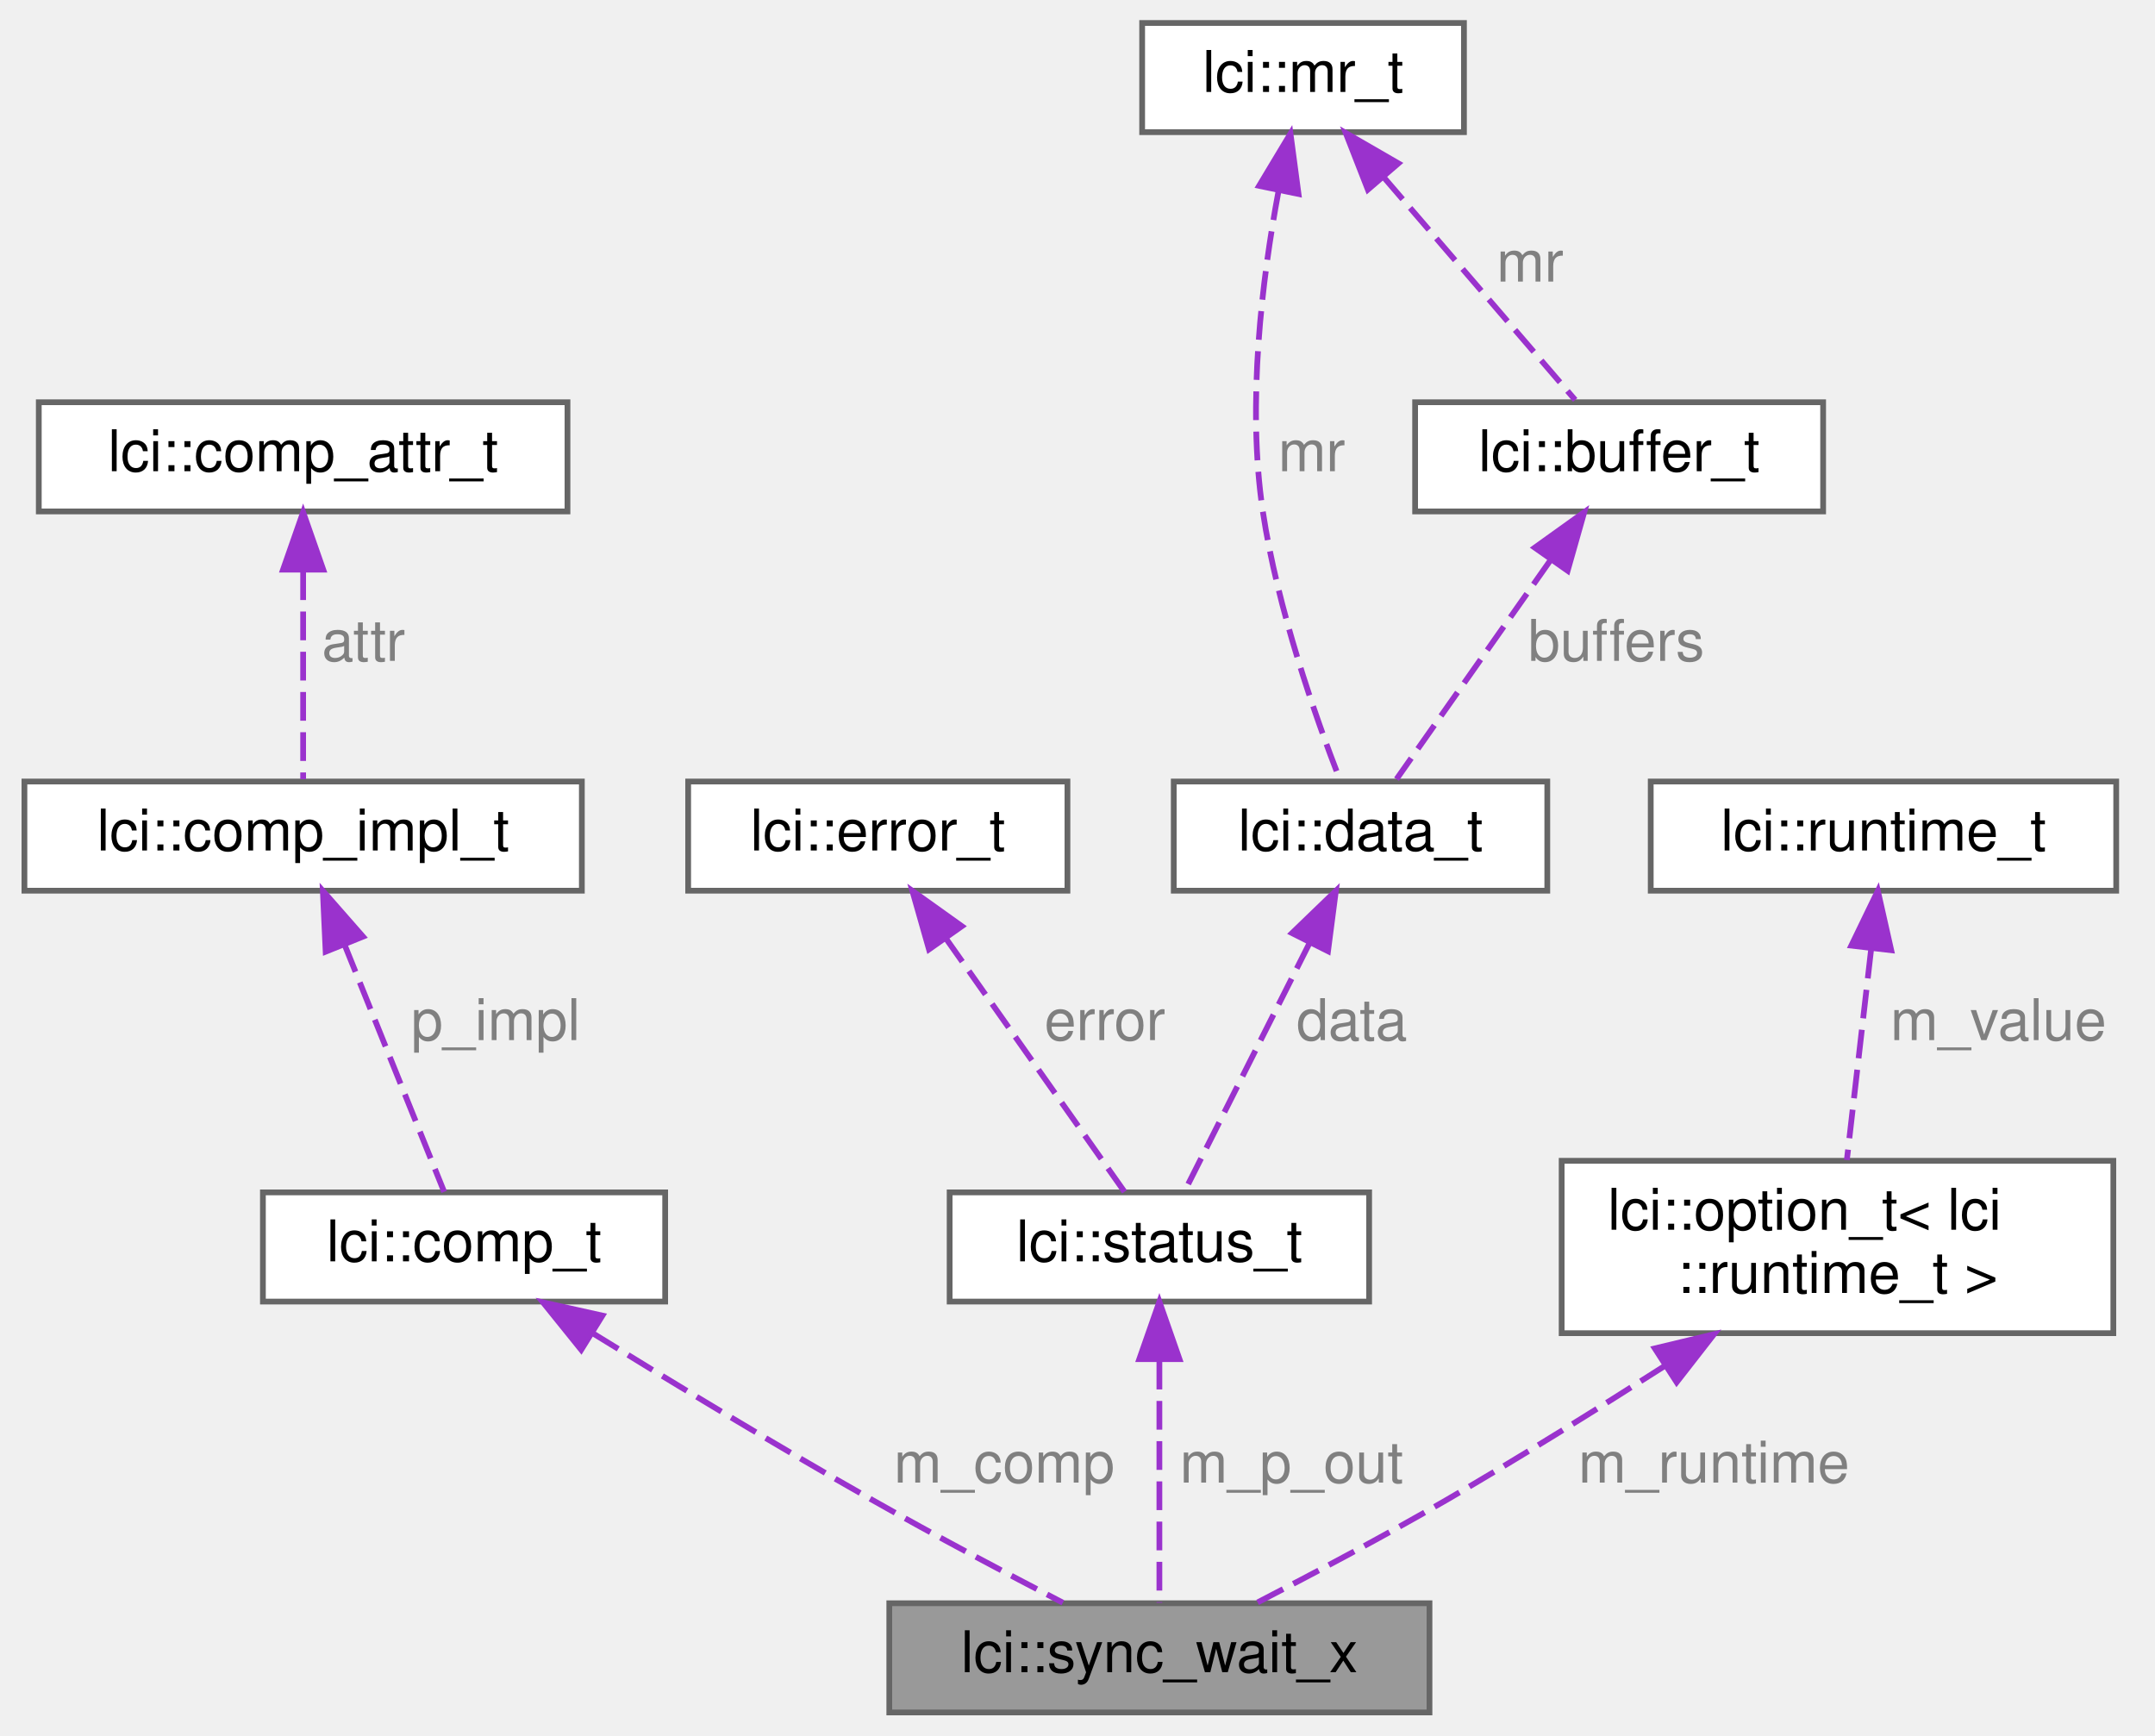
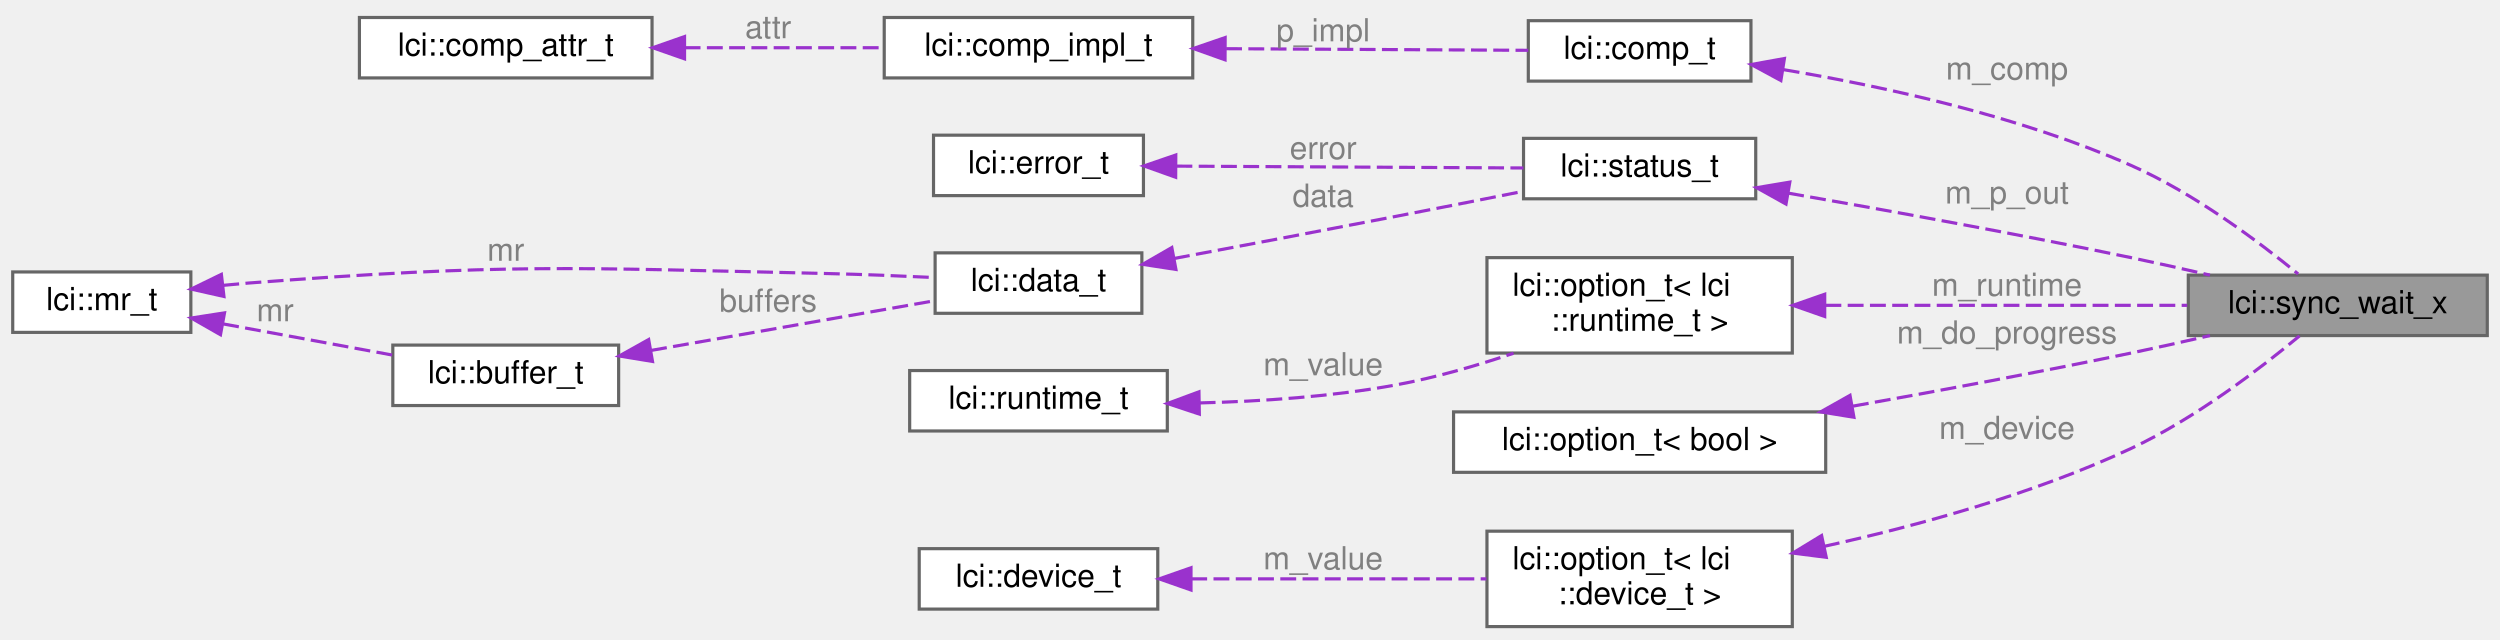
- <svg xmlns="http://www.w3.org/2000/svg" xmlns:xlink="http://www.w3.org/1999/xlink" width="375pt" height="302pt" viewBox="0.00 0.00 374.50 302.00">
-   <g id="graph0" class="graph" transform="scale(1 1) rotate(0) translate(4 298)">
+ <svg xmlns="http://www.w3.org/2000/svg" xmlns:xlink="http://www.w3.org/1999/xlink" width="786pt" height="201pt" viewBox="0.00 0.00 786.00 201.00">
+   <g id="graph0" class="graph" transform="scale(1 1) rotate(0) translate(4 197)">
    <g id="Node000001" class="node">
      <g id="a_Node000001">
        <a xlink:title="The actual implementation for sync_wait.">
-           <polygon fill="#999999" stroke="#666666" points="244.5,-19 150.5,-19 150.5,0 244.5,0 244.5,-19" />
-           <text text-anchor="middle" x="197.5" y="-7" font-family="Helvetica,sans-Serif" font-size="10.00">lci::sync_wait_x</text>
+           <polygon fill="#999999" stroke="#666666" points="778,-110.5 684,-110.5 684,-91.5 778,-91.5 778,-110.5" />
+           <text text-anchor="middle" x="731" y="-98.5" font-family="Helvetica,sans-Serif" font-size="10.00">lci::sync_wait_x</text>
        </a>
      </g>
    </g>
    <g id="Node000002" class="node">
      <g id="a_Node000002">
        <a xlink:href="../../d1/da7/classlci_1_1comp__t.html" target="_top" xlink:title="The actual implementation for RESOURCE comp.">
-           <polygon fill="white" stroke="#666666" points="111.5,-90.5 41.5,-90.5 41.5,-71.5 111.5,-71.5 111.5,-90.5" />
-           <text text-anchor="middle" x="76.5" y="-78.5" font-family="Helvetica,sans-Serif" font-size="10.00">lci::comp_t</text>
+           <polygon fill="white" stroke="#666666" points="546.5,-190.5 476.5,-190.5 476.5,-171.5 546.5,-171.5 546.5,-190.5" />
+           <text text-anchor="middle" x="511.5" y="-178.5" font-family="Helvetica,sans-Serif" font-size="10.00">lci::comp_t</text>
        </a>
      </g>
    </g>
    <g id="edge1_Node000001_Node000002" class="edge">
      <g id="a_edge1_Node000001_Node000002">
        <a xlink:title=" ">
-           <path fill="none" stroke="#9a32cd" stroke-dasharray="5,2" d="M99.07,-65.88C112.92,-57.32 131.1,-46.3 147.5,-37 158.44,-30.8 170.94,-24.17 180.7,-19.1" />
-           <polygon fill="#9a32cd" stroke="#9a32cd" points="96.89,-63.11 90.24,-71.36 100.58,-69.06 96.89,-63.11" />
-         </a>
-       </g>
-       <text text-anchor="middle" x="170.5" y="-40" font-family="Helvetica,sans-Serif" font-size="10.00" fill="grey"> m_comp</text>
+           <path fill="none" stroke="#9a32cd" stroke-dasharray="5,2" d="M556.8,-175.09C588.24,-169.83 630.91,-160.51 666,-145 685.98,-136.17 706.3,-120.89 718.53,-110.87" />
+           <polygon fill="#9a32cd" stroke="#9a32cd" points="555.91,-171.68 546.59,-176.72 557.02,-178.6 555.91,-171.68" />
+         </a>
+       </g>
+       <text text-anchor="middle" x="627" y="-172" font-family="Helvetica,sans-Serif" font-size="10.00" fill="grey"> m_comp</text>
    </g>
    <g id="Node000003" class="node">
      <g id="a_Node000003">
        <a xlink:href="../../d9/d97/classlci_1_1comp__impl__t.html" target="_top" xlink:title="Completion object implementation base type.">
-           <polygon fill="white" stroke="#666666" points="97,-162 0,-162 0,-143 97,-143 97,-162" />
-           <text text-anchor="middle" x="48.5" y="-150" font-family="Helvetica,sans-Serif" font-size="10.00">lci::comp_impl_t</text>
+           <polygon fill="white" stroke="#666666" points="371,-191.5 274,-191.5 274,-172.5 371,-172.5 371,-191.5" />
+           <text text-anchor="middle" x="322.5" y="-179.5" font-family="Helvetica,sans-Serif" font-size="10.00">lci::comp_impl_t</text>
        </a>
      </g>
    </g>
    <g id="edge2_Node000002_Node000003" class="edge">
      <g id="a_edge2_Node000002_Node000003">
        <a xlink:title=" ">
-           <path fill="none" stroke="#9a32cd" stroke-dasharray="5,2" d="M55.74,-133.53C61.3,-119.72 68.74,-101.26 73.04,-90.59" />
-           <polygon fill="#9a32cd" stroke="#9a32cd" points="52.42,-132.39 51.93,-142.98 58.92,-135.01 52.42,-132.39" />
-         </a>
-       </g>
-       <text text-anchor="middle" x="82" y="-117" font-family="Helvetica,sans-Serif" font-size="10.00" fill="grey"> p_impl</text>
+           <path fill="none" stroke="#9a32cd" stroke-dasharray="5,2" d="M381.48,-181.69C412.65,-181.52 450.01,-181.32 476.49,-181.18" />
+           <polygon fill="#9a32cd" stroke="#9a32cd" points="381.15,-178.19 371.17,-181.75 381.19,-185.19 381.15,-178.19" />
+         </a>
+       </g>
+       <text text-anchor="middle" x="412" y="-184" font-family="Helvetica,sans-Serif" font-size="10.00" fill="grey"> p_impl</text>
    </g>
    <g id="Node000004" class="node">
      <g id="a_Node000004">
        <a xlink:href="../../dc/da6/structlci_1_1comp__attr__t.html" target="_top" xlink:title=" ">
-           <polygon fill="white" stroke="#666666" points="94.5,-228 2.5,-228 2.5,-209 94.5,-209 94.5,-228" />
-           <text text-anchor="middle" x="48.5" y="-216" font-family="Helvetica,sans-Serif" font-size="10.00">lci::comp_attr_t</text>
+           <polygon fill="white" stroke="#666666" points="201,-191.5 109,-191.5 109,-172.5 201,-172.5 201,-191.5" />
+           <text text-anchor="middle" x="155" y="-179.5" font-family="Helvetica,sans-Serif" font-size="10.00">lci::comp_attr_t</text>
        </a>
      </g>
    </g>
    <g id="edge3_Node000003_Node000004" class="edge">
      <g id="a_edge3_Node000003_Node000004">
        <a xlink:title=" ">
-           <path fill="none" stroke="#9a32cd" stroke-dasharray="5,2" d="M48.5,-198.58C48.5,-186.63 48.5,-171.72 48.5,-162.41" />
-           <polygon fill="#9a32cd" stroke="#9a32cd" points="45,-198.87 48.5,-208.87 52,-198.87 45,-198.87" />
-         </a>
-       </g>
-       <text text-anchor="middle" x="59" y="-183" font-family="Helvetica,sans-Serif" font-size="10.00" fill="grey"> attr</text>
+           <path fill="none" stroke="#9a32cd" stroke-dasharray="5,2" d="M211.24,-182C231.48,-182 254.2,-182 273.73,-182" />
+           <polygon fill="#9a32cd" stroke="#9a32cd" points="211.22,-178.5 201.22,-182 211.22,-185.5 211.22,-178.5" />
+         </a>
+       </g>
+       <text text-anchor="middle" x="237.5" y="-185" font-family="Helvetica,sans-Serif" font-size="10.00" fill="grey"> attr</text>
    </g>
    <g id="Node000005" class="node">
      <g id="a_Node000005">
        <a xlink:href="../../d9/d1e/structlci_1_1status__t.html" target="_top" xlink:title="The type of the completion desciptor for a posted communication.">
-           <polygon fill="white" stroke="#666666" points="234,-90.5 161,-90.5 161,-71.5 234,-71.5 234,-90.5" />
-           <text text-anchor="middle" x="197.5" y="-78.5" font-family="Helvetica,sans-Serif" font-size="10.00">lci::status_t</text>
+           <polygon fill="white" stroke="#666666" points="548,-153.5 475,-153.5 475,-134.5 548,-134.5 548,-153.5" />
+           <text text-anchor="middle" x="511.5" y="-141.5" font-family="Helvetica,sans-Serif" font-size="10.00">lci::status_t</text>
        </a>
      </g>
    </g>
    <g id="edge4_Node000001_Node000005" class="edge">
      <g id="a_edge4_Node000001_Node000005">
        <a xlink:title=" ">
-           <path fill="none" stroke="#9a32cd" stroke-dasharray="5,2" d="M197.5,-61.21C197.5,-47.5 197.5,-29.55 197.5,-19.09" />
-           <polygon fill="#9a32cd" stroke="#9a32cd" points="194,-61.48 197.5,-71.48 201,-61.48 194,-61.48" />
-         </a>
-       </g>
-       <text text-anchor="middle" x="220.5" y="-40" font-family="Helvetica,sans-Serif" font-size="10.00" fill="grey"> m_p_out</text>
+           <path fill="none" stroke="#9a32cd" stroke-dasharray="5,2" d="M558.21,-136.28C588.8,-130.96 629.9,-123.52 666,-116 674.04,-114.32 682.63,-112.41 690.81,-110.51" />
+           <polygon fill="#9a32cd" stroke="#9a32cd" points="557.52,-132.84 548.27,-137.99 558.72,-139.74 557.52,-132.84" />
+         </a>
+       </g>
+       <text text-anchor="middle" x="627" y="-133" font-family="Helvetica,sans-Serif" font-size="10.00" fill="grey"> m_p_out</text>
    </g>
    <g id="Node000006" class="node">
      <g id="a_Node000006">
        <a xlink:href="../../d2/d46/structlci_1_1error__t.html" target="_top" xlink:title="Wrapper class for error code.">
-           <polygon fill="white" stroke="#666666" points="181.5,-162 115.5,-162 115.5,-143 181.5,-143 181.5,-162" />
-           <text text-anchor="middle" x="148.5" y="-150" font-family="Helvetica,sans-Serif" font-size="10.00">lci::error_t</text>
+           <polygon fill="white" stroke="#666666" points="355.5,-154.5 289.5,-154.5 289.5,-135.5 355.5,-135.5 355.5,-154.5" />
+           <text text-anchor="middle" x="322.5" y="-142.5" font-family="Helvetica,sans-Serif" font-size="10.00">lci::error_t</text>
        </a>
      </g>
    </g>
    <g id="edge5_Node000005_Node000006" class="edge">
      <g id="a_edge5_Node000005_Node000006">
        <a xlink:title=" ">
-           <path fill="none" stroke="#9a32cd" stroke-dasharray="5,2" d="M160.32,-134.74C170.14,-120.81 183.7,-101.57 191.44,-90.59" />
-           <polygon fill="#9a32cd" stroke="#9a32cd" points="157.41,-132.79 154.51,-142.98 163.13,-136.82 157.41,-132.79" />
-         </a>
-       </g>
-       <text text-anchor="middle" x="188" y="-117" font-family="Helvetica,sans-Serif" font-size="10.00" fill="grey"> error</text>
+           <path fill="none" stroke="#9a32cd" stroke-dasharray="5,2" d="M365.87,-144.77C398.79,-144.6 443.91,-144.36 474.95,-144.19" />
+           <polygon fill="#9a32cd" stroke="#9a32cd" points="365.63,-141.27 355.65,-144.83 365.67,-148.27 365.63,-141.27" />
+         </a>
+       </g>
+       <text text-anchor="middle" x="412" y="-147" font-family="Helvetica,sans-Serif" font-size="10.00" fill="grey"> error</text>
    </g>
    <g id="Node000007" class="node">
      <g id="a_Node000007">
        <a xlink:href="../../da/d7c/structlci_1_1data__t.html" target="_top" xlink:title="A generic type for describing or holding data.">
-           <polygon fill="white" stroke="#666666" points="265,-162 200,-162 200,-143 265,-143 265,-162" />
-           <text text-anchor="middle" x="232.5" y="-150" font-family="Helvetica,sans-Serif" font-size="10.00">lci::data_t</text>
+           <polygon fill="white" stroke="#666666" points="355,-117.5 290,-117.5 290,-98.5 355,-98.5 355,-117.5" />
+           <text text-anchor="middle" x="322.5" y="-105.5" font-family="Helvetica,sans-Serif" font-size="10.00">lci::data_t</text>
        </a>
      </g>
    </g>
    <g id="edge6_Node000005_Node000007" class="edge">
      <g id="a_edge6_Node000005_Node000007">
        <a xlink:title=" ">
-           <path fill="none" stroke="#9a32cd" stroke-dasharray="5,2" d="M223.65,-133.93C216.68,-120.08 207.25,-101.36 201.83,-90.59" />
-           <polygon fill="#9a32cd" stroke="#9a32cd" points="220.58,-135.62 228.21,-142.98 226.84,-132.47 220.58,-135.62" />
-         </a>
-       </g>
-       <text text-anchor="middle" x="231" y="-117" font-family="Helvetica,sans-Serif" font-size="10.00" fill="grey"> data</text>
+           <path fill="none" stroke="#9a32cd" stroke-dasharray="5,2" d="M365.11,-115.73C386.08,-119.66 411.9,-124.53 435,-129 447.99,-131.51 462.22,-134.33 474.8,-136.83" />
+           <polygon fill="#9a32cd" stroke="#9a32cd" points="365.71,-112.29 355.24,-113.89 364.42,-119.17 365.71,-112.29" />
+         </a>
+       </g>
+       <text text-anchor="middle" x="412" y="-132" font-family="Helvetica,sans-Serif" font-size="10.00" fill="grey"> data</text>
    </g>
    <g id="Node000008" class="node">
      <g id="a_Node000008">
        <a xlink:href="../../d7/d1a/classlci_1_1mr__t.html" target="_top" xlink:title="The actual implementation for RESOURCE mr.">
-           <polygon fill="white" stroke="#666666" points="250.5,-294 194.5,-294 194.5,-275 250.5,-275 250.5,-294" />
-           <text text-anchor="middle" x="222.5" y="-282" font-family="Helvetica,sans-Serif" font-size="10.00">lci::mr_t</text>
+           <polygon fill="white" stroke="#666666" points="56,-111.5 0,-111.5 0,-92.5 56,-92.5 56,-111.5" />
+           <text text-anchor="middle" x="28" y="-99.5" font-family="Helvetica,sans-Serif" font-size="10.00">lci::mr_t</text>
        </a>
      </g>
    </g>
    <g id="edge7_Node000007_Node000008" class="edge">
      <g id="a_edge7_Node000007_Node000008">
        <a xlink:title=" ">
-           <path fill="none" stroke="#9a32cd" stroke-dasharray="5,2" d="M218.21,-264.64C215.39,-249.54 212.68,-227.84 215.5,-209 218.04,-192.06 224.7,-173.14 228.89,-162.35" />
-           <polygon fill="#9a32cd" stroke="#9a32cd" points="214.85,-265.66 220.31,-274.75 221.71,-264.24 214.85,-265.66" />
-         </a>
-       </g>
-       <text text-anchor="middle" x="224" y="-216" font-family="Helvetica,sans-Serif" font-size="10.00" fill="grey"> mr</text>
+           <path fill="none" stroke="#9a32cd" stroke-dasharray="5,2" d="M66.2,-107.29C68.84,-107.56 71.46,-107.8 74,-108 154.66,-114.19 175.12,-112.85 256,-111 267.04,-110.75 279.12,-110.26 289.86,-109.74" />
+           <polygon fill="#9a32cd" stroke="#9a32cd" points="66.41,-103.79 56.08,-106.11 65.6,-110.74 66.41,-103.79" />
+         </a>
+       </g>
+       <text text-anchor="middle" x="155" y="-115" font-family="Helvetica,sans-Serif" font-size="10.00" fill="grey"> mr</text>
    </g>
    <g id="Node000009" class="node">
      <g id="a_Node000009">
        <a xlink:href="../../de/d63/structlci_1_1buffer__t.html" target="_top" xlink:title="The type of a local buffer descriptor.">
-           <polygon fill="white" stroke="#666666" points="313,-228 242,-228 242,-209 313,-209 313,-228" />
-           <text text-anchor="middle" x="277.5" y="-216" font-family="Helvetica,sans-Serif" font-size="10.00">lci::buffer_t</text>
+           <polygon fill="white" stroke="#666666" points="190.5,-88.5 119.5,-88.5 119.5,-69.5 190.5,-69.5 190.5,-88.5" />
+           <text text-anchor="middle" x="155" y="-76.5" font-family="Helvetica,sans-Serif" font-size="10.00">lci::buffer_t</text>
        </a>
      </g>
    </g>
    <g id="edge9_Node000009_Node000008" class="edge">
      <g id="a_edge9_Node000009_Node000008">
        <a xlink:title=" ">
-           <path fill="none" stroke="#9a32cd" stroke-dasharray="5,2" d="M236.57,-267.12C247.16,-254.81 261.26,-238.39 269.85,-228.41" />
-           <polygon fill="#9a32cd" stroke="#9a32cd" points="233.78,-265 229.92,-274.87 239.09,-269.57 233.78,-265" />
-         </a>
-       </g>
-       <text text-anchor="middle" x="262" y="-249" font-family="Helvetica,sans-Serif" font-size="10.00" fill="grey"> mr</text>
+           <path fill="none" stroke="#9a32cd" stroke-dasharray="5,2" d="M66.17,-95.16C83,-92.06 102.79,-88.42 119.31,-85.38" />
+           <polygon fill="#9a32cd" stroke="#9a32cd" points="65.32,-91.76 56.12,-97.01 66.59,-98.64 65.32,-91.76" />
+         </a>
+       </g>
+       <text text-anchor="middle" x="82.5" y="-96" font-family="Helvetica,sans-Serif" font-size="10.00" fill="grey"> mr</text>
    </g>
    <g id="edge8_Node000007_Node000009" class="edge">
      <g id="a_edge8_Node000007_Node000009">
        <a xlink:title=" ">
-           <path fill="none" stroke="#9a32cd" stroke-dasharray="5,2" d="M265.48,-200.41C256.88,-188.18 245.65,-172.2 238.76,-162.41" />
-           <polygon fill="#9a32cd" stroke="#9a32cd" points="262.82,-202.7 271.43,-208.87 268.54,-198.68 262.82,-202.7" />
-         </a>
-       </g>
-       <text text-anchor="middle" x="277" y="-183" font-family="Helvetica,sans-Serif" font-size="10.00" fill="grey"> buffers</text>
+           <path fill="none" stroke="#9a32cd" stroke-dasharray="5,2" d="M200.71,-86.83C228.92,-91.78 264.67,-98.04 289.93,-102.47" />
+           <polygon fill="#9a32cd" stroke="#9a32cd" points="201.15,-83.36 190.69,-85.08 199.94,-90.25 201.15,-83.36" />
+         </a>
+       </g>
+       <text text-anchor="middle" x="237.5" y="-99" font-family="Helvetica,sans-Serif" font-size="10.00" fill="grey"> buffers</text>
    </g>
    <g id="Node000010" class="node">
      <g id="a_Node000010">
        <a xlink:href="../../db/d20/structlci_1_1option__t.html" target="_top" xlink:title=" ">
-           <polygon fill="white" stroke="#666666" points="363.5,-96 267.5,-96 267.5,-66 363.5,-66 363.5,-96" />
-           <text text-anchor="start" x="275.5" y="-84" font-family="Helvetica,sans-Serif" font-size="10.00">lci::option_t&lt; lci</text>
-           <text text-anchor="middle" x="315.5" y="-73" font-family="Helvetica,sans-Serif" font-size="10.00">::runtime_t &gt;</text>
+           <polygon fill="white" stroke="#666666" points="559.5,-116 463.5,-116 463.5,-86 559.5,-86 559.5,-116" />
+           <text text-anchor="start" x="471.5" y="-104" font-family="Helvetica,sans-Serif" font-size="10.00">lci::option_t&lt; lci</text>
+           <text text-anchor="middle" x="511.5" y="-93" font-family="Helvetica,sans-Serif" font-size="10.00">::runtime_t &gt;</text>
        </a>
      </g>
    </g>
    <g id="edge10_Node000001_Node000010" class="edge">
      <g id="a_edge10_Node000001_Node000010">
        <a xlink:title=" ">
-           <path fill="none" stroke="#9a32cd" stroke-dasharray="5,2" d="M285.47,-60.32C273.75,-52.82 260.11,-44.32 247.5,-37 236.62,-30.69 224.12,-24.07 214.34,-19.02" />
-           <polygon fill="#9a32cd" stroke="#9a32cd" points="283.71,-63.35 294.02,-65.82 287.51,-57.46 283.71,-63.35" />
-         </a>
-       </g>
-       <text text-anchor="middle" x="294" y="-40" font-family="Helvetica,sans-Serif" font-size="10.00" fill="grey"> m_runtime</text>
+           <path fill="none" stroke="#9a32cd" stroke-dasharray="5,2" d="M569.91,-101C605.42,-101 650.41,-101 683.65,-101" />
+           <polygon fill="#9a32cd" stroke="#9a32cd" points="569.69,-97.5 559.69,-101 569.69,-104.5 569.69,-97.5" />
+         </a>
+       </g>
+       <text text-anchor="middle" x="627" y="-104" font-family="Helvetica,sans-Serif" font-size="10.00" fill="grey"> m_runtime</text>
    </g>
    <g id="Node000011" class="node">
      <g id="a_Node000011">
        <a xlink:href="../../dc/d5c/classlci_1_1runtime__t.html" target="_top" xlink:title="The actual implementation for RESOURCE runtime.">
-           <polygon fill="white" stroke="#666666" points="364,-162 283,-162 283,-143 364,-143 364,-162" />
-           <text text-anchor="middle" x="323.5" y="-150" font-family="Helvetica,sans-Serif" font-size="10.00">lci::runtime_t</text>
+           <polygon fill="white" stroke="#666666" points="363,-80.5 282,-80.5 282,-61.5 363,-61.5 363,-80.5" />
+           <text text-anchor="middle" x="322.5" y="-68.5" font-family="Helvetica,sans-Serif" font-size="10.00">lci::runtime_t</text>
        </a>
      </g>
    </g>
    <g id="edge11_Node000010_Node000011" class="edge">
      <g id="a_edge11_Node000010_Node000011">
        <a xlink:title=" ">
-           <path fill="none" stroke="#9a32cd" stroke-dasharray="5,2" d="M321.34,-132.71C320.01,-121.19 318.34,-106.68 317.13,-96.14" />
-           <polygon fill="#9a32cd" stroke="#9a32cd" points="317.9,-133.44 322.52,-142.98 324.85,-132.64 317.9,-133.44" />
-         </a>
-       </g>
-       <text text-anchor="middle" x="343.5" y="-117" font-family="Helvetica,sans-Serif" font-size="10.00" fill="grey"> m_value</text>
+           <path fill="none" stroke="#9a32cd" stroke-dasharray="5,2" d="M373.17,-70.32C392.59,-70.8 414.97,-72.31 435,-76 447.22,-78.25 460.18,-82.01 471.85,-85.94" />
+           <polygon fill="#9a32cd" stroke="#9a32cd" points="373.07,-66.81 363.02,-70.14 372.95,-73.81 373.07,-66.81" />
+         </a>
+       </g>
+       <text text-anchor="middle" x="412" y="-79" font-family="Helvetica,sans-Serif" font-size="10.00" fill="grey"> m_value</text>
+     </g>
+     <g id="Node000012" class="node">
+       <g id="a_Node000012">
+         <a xlink:href="../../db/d20/structlci_1_1option__t.html" target="_top" xlink:title=" ">
+           <polygon fill="white" stroke="#666666" points="570,-67.5 453,-67.5 453,-48.5 570,-48.5 570,-67.5" />
+           <text text-anchor="middle" x="511.5" y="-55.5" font-family="Helvetica,sans-Serif" font-size="10.00">lci::option_t&lt; bool &gt;</text>
+         </a>
+       </g>
+     </g>
+     <g id="edge12_Node000001_Node000012" class="edge">
+       <g id="a_edge12_Node000001_Node000012">
+         <a xlink:title=" ">
+           <path fill="none" stroke="#9a32cd" stroke-dasharray="5,2" d="M578.57,-69.31C605.72,-74.15 637.43,-80.05 666,-86 674.04,-87.68 682.63,-89.59 690.81,-91.49" />
+           <polygon fill="#9a32cd" stroke="#9a32cd" points="578.87,-65.81 568.41,-67.51 577.64,-72.7 578.87,-65.81" />
+         </a>
+       </g>
+       <text text-anchor="middle" x="627" y="-89" font-family="Helvetica,sans-Serif" font-size="10.00" fill="grey"> m_do_progress</text>
+     </g>
+     <g id="Node000013" class="node">
+       <g id="a_Node000013">
+         <a xlink:href="../../db/d20/structlci_1_1option__t.html" target="_top" xlink:title=" ">
+           <polygon fill="white" stroke="#666666" points="559.5,-30 463.5,-30 463.5,0 559.5,0 559.5,-30" />
+           <text text-anchor="start" x="471.5" y="-18" font-family="Helvetica,sans-Serif" font-size="10.00">lci::option_t&lt; lci</text>
+           <text text-anchor="middle" x="511.5" y="-7" font-family="Helvetica,sans-Serif" font-size="10.00">::device_t &gt;</text>
+         </a>
+       </g>
+     </g>
+     <g id="edge13_Node000001_Node000013" class="edge">
+       <g id="a_edge13_Node000001_Node000013">
+         <a xlink:title=" ">
+           <path fill="none" stroke="#9a32cd" stroke-dasharray="5,2" d="M569.44,-25.21C599.11,-31.75 635.46,-41.74 666,-56 686.18,-65.43 706.77,-81.24 718.96,-91.39" />
+           <polygon fill="#9a32cd" stroke="#9a32cd" points="570.17,-21.78 559.66,-23.12 568.71,-28.63 570.17,-21.78" />
+         </a>
+       </g>
+       <text text-anchor="middle" x="627" y="-59" font-family="Helvetica,sans-Serif" font-size="10.00" fill="grey"> m_device</text>
+     </g>
+     <g id="Node000014" class="node">
+       <g id="a_Node000014">
+         <a xlink:href="../../d6/d66/classlci_1_1device__t.html" target="_top" xlink:title="The actual implementation for RESOURCE device.">
+           <polygon fill="white" stroke="#666666" points="360,-24.5 285,-24.5 285,-5.5 360,-5.5 360,-24.5" />
+           <text text-anchor="middle" x="322.5" y="-12.5" font-family="Helvetica,sans-Serif" font-size="10.00">lci::device_t</text>
+         </a>
+       </g>
+     </g>
+     <g id="edge14_Node000013_Node000014" class="edge">
+       <g id="a_edge14_Node000013_Node000014">
+         <a xlink:title=" ">
+           <path fill="none" stroke="#9a32cd" stroke-dasharray="5,2" d="M370.52,-15C398.89,-15 434.92,-15 463.32,-15" />
+           <polygon fill="#9a32cd" stroke="#9a32cd" points="370.45,-11.5 360.45,-15 370.45,-18.5 370.45,-11.5" />
+         </a>
+       </g>
+       <text text-anchor="middle" x="412" y="-18" font-family="Helvetica,sans-Serif" font-size="10.00" fill="grey"> m_value</text>
    </g>
  </g>
</svg>
